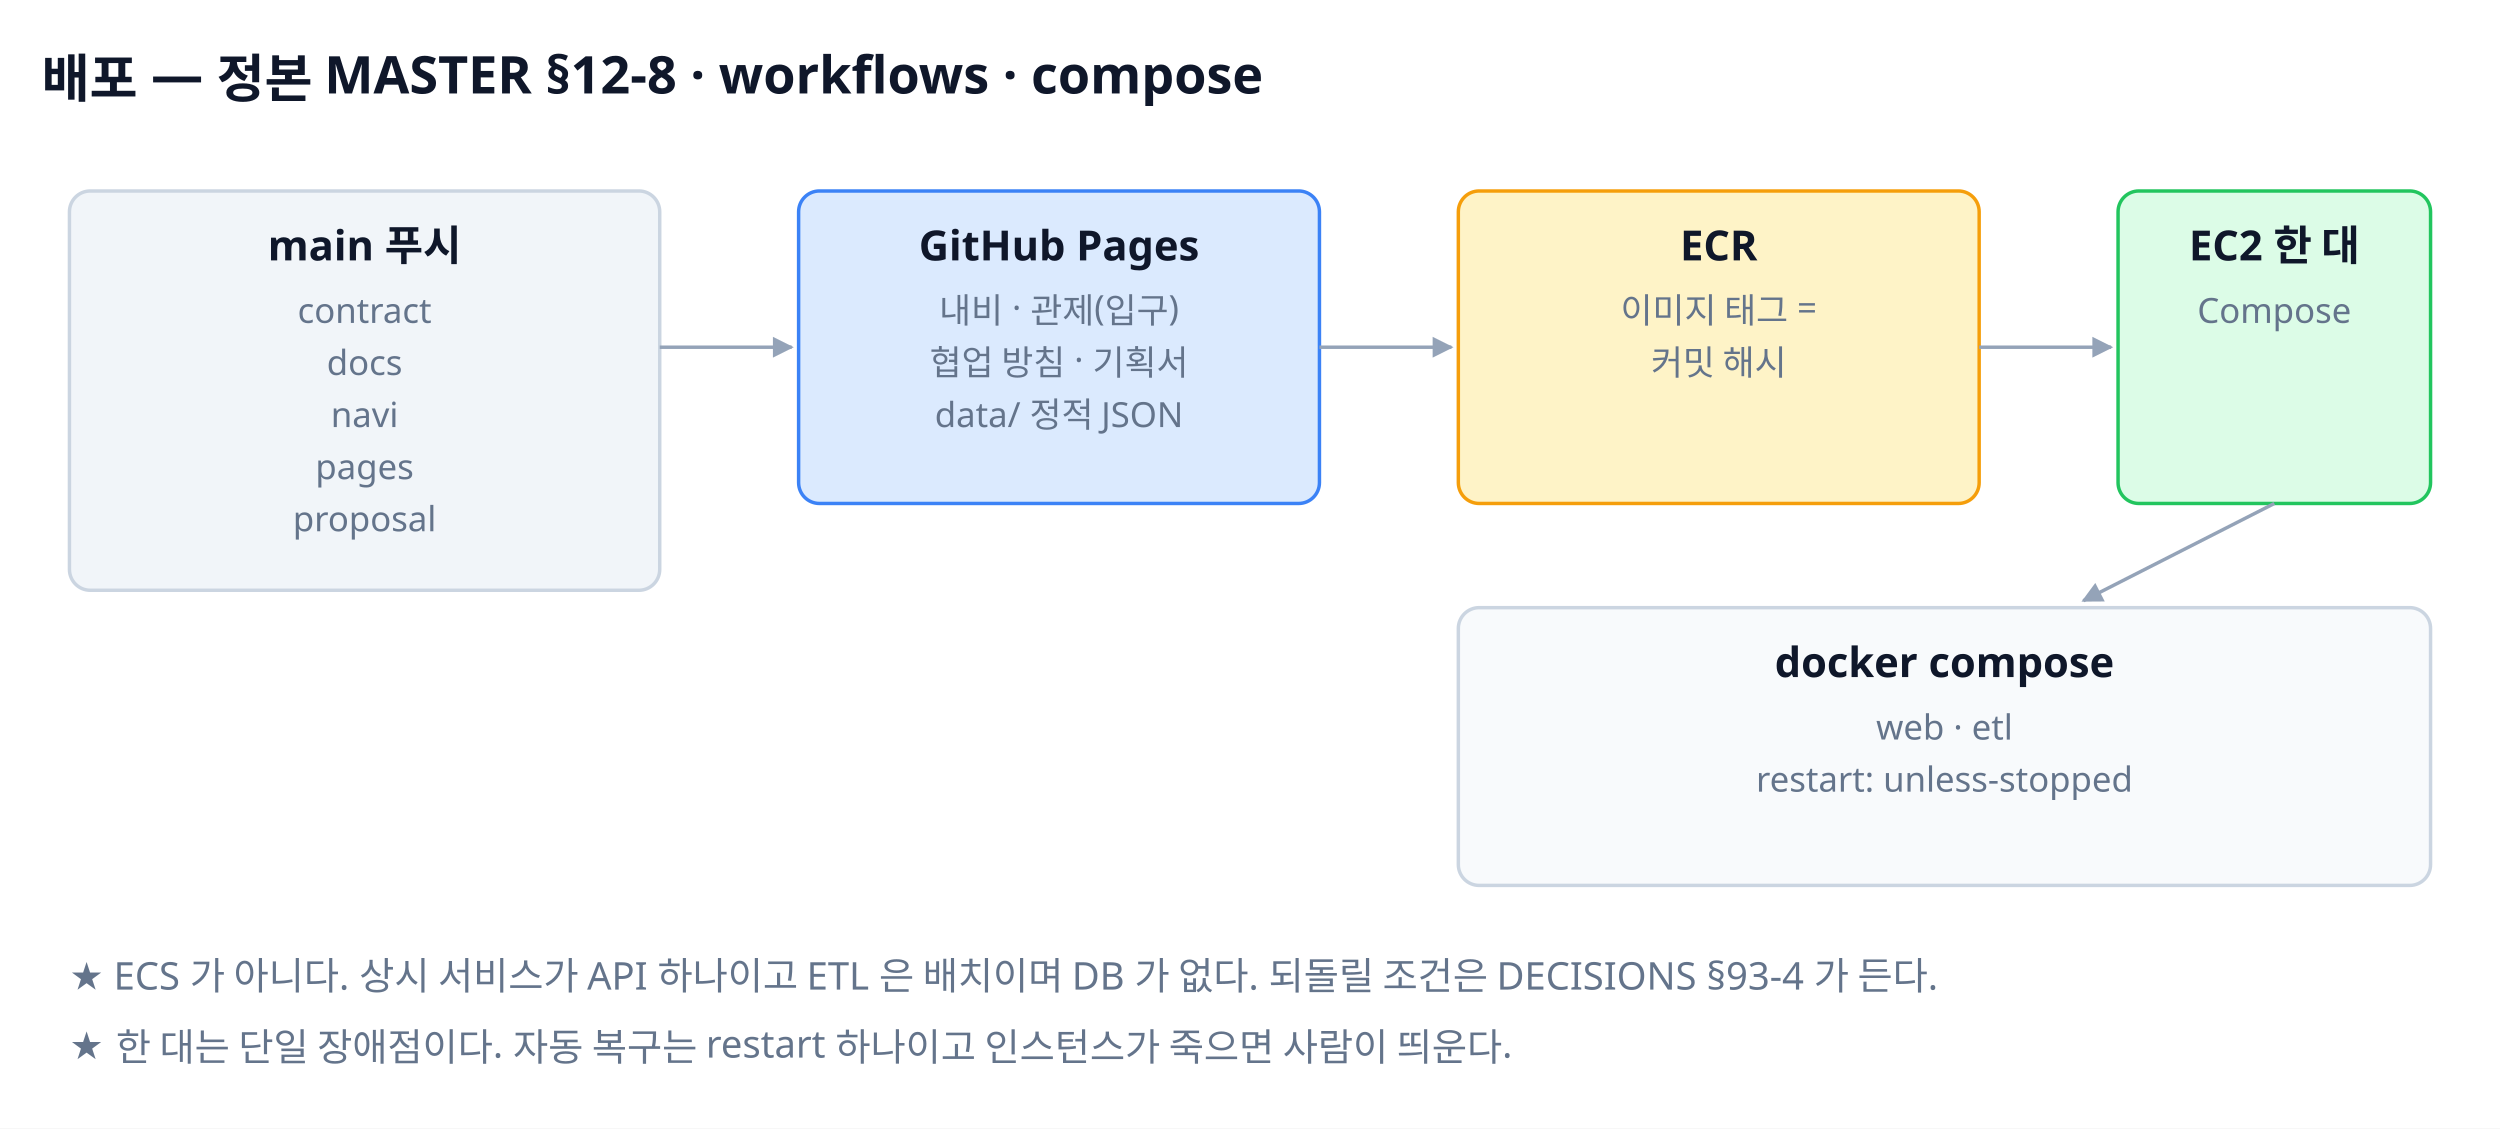
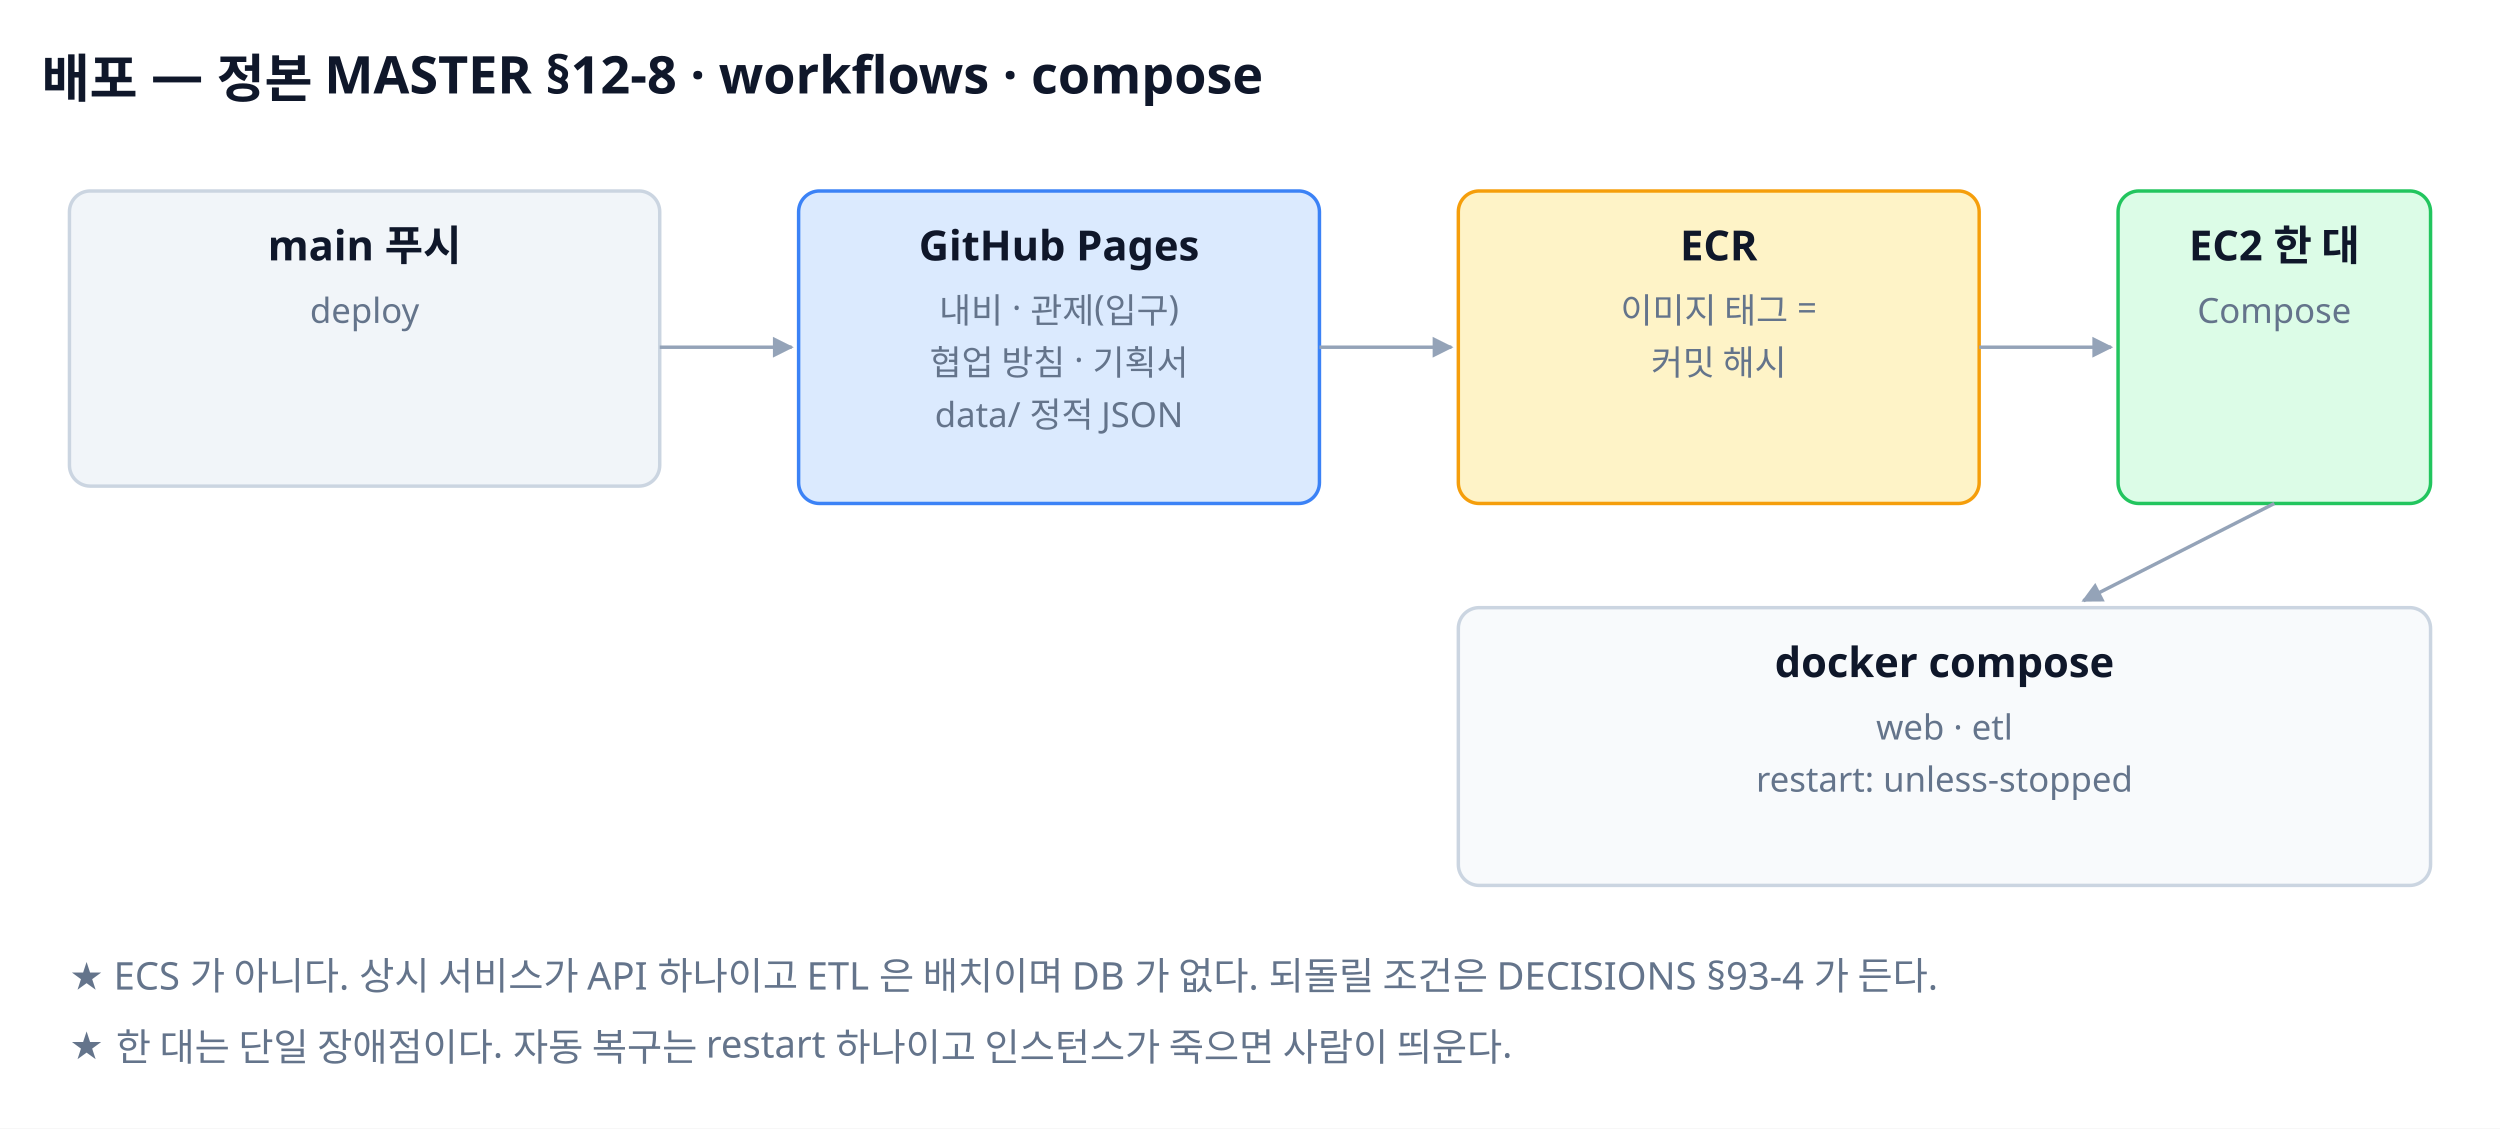
<svg xmlns="http://www.w3.org/2000/svg" viewBox="0 0 720 325" width="720" height="325" font-family="Pretendard, system-ui, sans-serif">
  <rect width="720" height="325" fill="#fff" />
  <defs>
    <marker id="b" viewBox="0 0 10 10" refX="9" refY="5" markerWidth="6" markerHeight="6" orient="auto">
      <path d="M0 0 L10 5 L0 10 z" fill="#94a3b8" />
    </marker>
  </defs>
  <text x="12" y="28" font-size="15" font-weight="700" fill="#0f172a">배포 — 정본 MASTER §12-8 · workflows · compose</text>
-   <rect x="20" y="55" width="170" height="115" rx="6" fill="#f1f5f9" stroke="#cbd5e1" />
+   <rect x="20" y="55" width="170" height="85" rx="6" fill="#f1f5f9" stroke="#cbd5e1" />
  <text x="105.0" y="75" font-size="12" font-weight="700" fill="#0f172a" text-anchor="middle">main 푸시</text>
-   <text x="105.0" y="93" font-size="10" fill="#64748b" text-anchor="middle">contract</text>
-   <text x="105.0" y="108" font-size="10" fill="#64748b" text-anchor="middle">docs</text>
-   <text x="105.0" y="123" font-size="10" fill="#64748b" text-anchor="middle">navi</text>
-   <text x="105.0" y="138" font-size="10" fill="#64748b" text-anchor="middle">pages</text>
-   <text x="105.0" y="153" font-size="10" fill="#64748b" text-anchor="middle">proposal</text>
+   <text x="105.0" y="93" font-size="10" fill="#64748b" text-anchor="middle">deploy</text>
  <rect x="230" y="55" width="150" height="90" rx="6" fill="#dbeafe" stroke="#3b82f6" />
  <text x="305.0" y="75" font-size="12" font-weight="700" fill="#0f172a" text-anchor="middle">GitHub Pages</text>
  <text x="305.0" y="93" font-size="10" fill="#64748b" text-anchor="middle">내비 · 관제(입구)</text>
  <text x="305.0" y="108" font-size="10" fill="#64748b" text-anchor="middle">협업 방침 · 기획서</text>
  <text x="305.0" y="123" font-size="10" fill="#64748b" text-anchor="middle">data/ 정적 JSON</text>
  <rect x="420" y="55" width="150" height="90" rx="6" fill="#fef3c7" stroke="#f59e0b" />
  <text x="495.0" y="75" font-size="12" font-weight="700" fill="#0f172a" text-anchor="middle">ECR</text>
  <text x="495.0" y="93" font-size="10" fill="#64748b" text-anchor="middle">이미지 태그 =</text>
  <text x="495.0" y="108" font-size="10" fill="#64748b" text-anchor="middle">커밋 해시</text>
  <rect x="610" y="55" width="90" height="90" rx="6" fill="#dcfce7" stroke="#22c55e" />
  <text x="655.0" y="75" font-size="12" font-weight="700" fill="#0f172a" text-anchor="middle">EC2 한 대</text>
  <text x="655.0" y="93" font-size="10" fill="#64748b" text-anchor="middle">Compose</text>
  <rect x="420" y="175" width="280" height="80" rx="6" fill="#f8fafc" stroke="#cbd5e1" />
  <text x="560.0" y="195" font-size="12" font-weight="700" fill="#0f172a" text-anchor="middle">docker compose</text>
  <text x="560.0" y="213" font-size="10" fill="#64748b" text-anchor="middle">web · etl</text>
  <text x="560.0" y="228" font-size="10" fill="#64748b" text-anchor="middle">restart: unless-stopped</text>
  <path d="M190 100 L228 100" stroke="#94a3b8" marker-end="url(#b)" />
  <path d="M380 100 L418 100" stroke="#94a3b8" marker-end="url(#b)" />
  <path d="M570 100 L608 100" stroke="#94a3b8" marker-end="url(#b)" />
  <path d="M655 145 L600 173" stroke="#94a3b8" marker-end="url(#b)" />
  <text x="20" y="285" font-size="11" fill="#64748b">★ ECS 가 아니다. 상시 서비스가 API 하나이고 ETL 은 배치이며 DB 가 없다. 되돌릴 조건은 DECISIONS §93-4 가 든다.</text>
  <text x="20" y="305" font-size="11" fill="#64748b">★ 한 대는 단일 장애점이다. 자동 복구는 restart 하나이고 인스턴스가 죽으면 사람이 띄운다.</text>
</svg>
